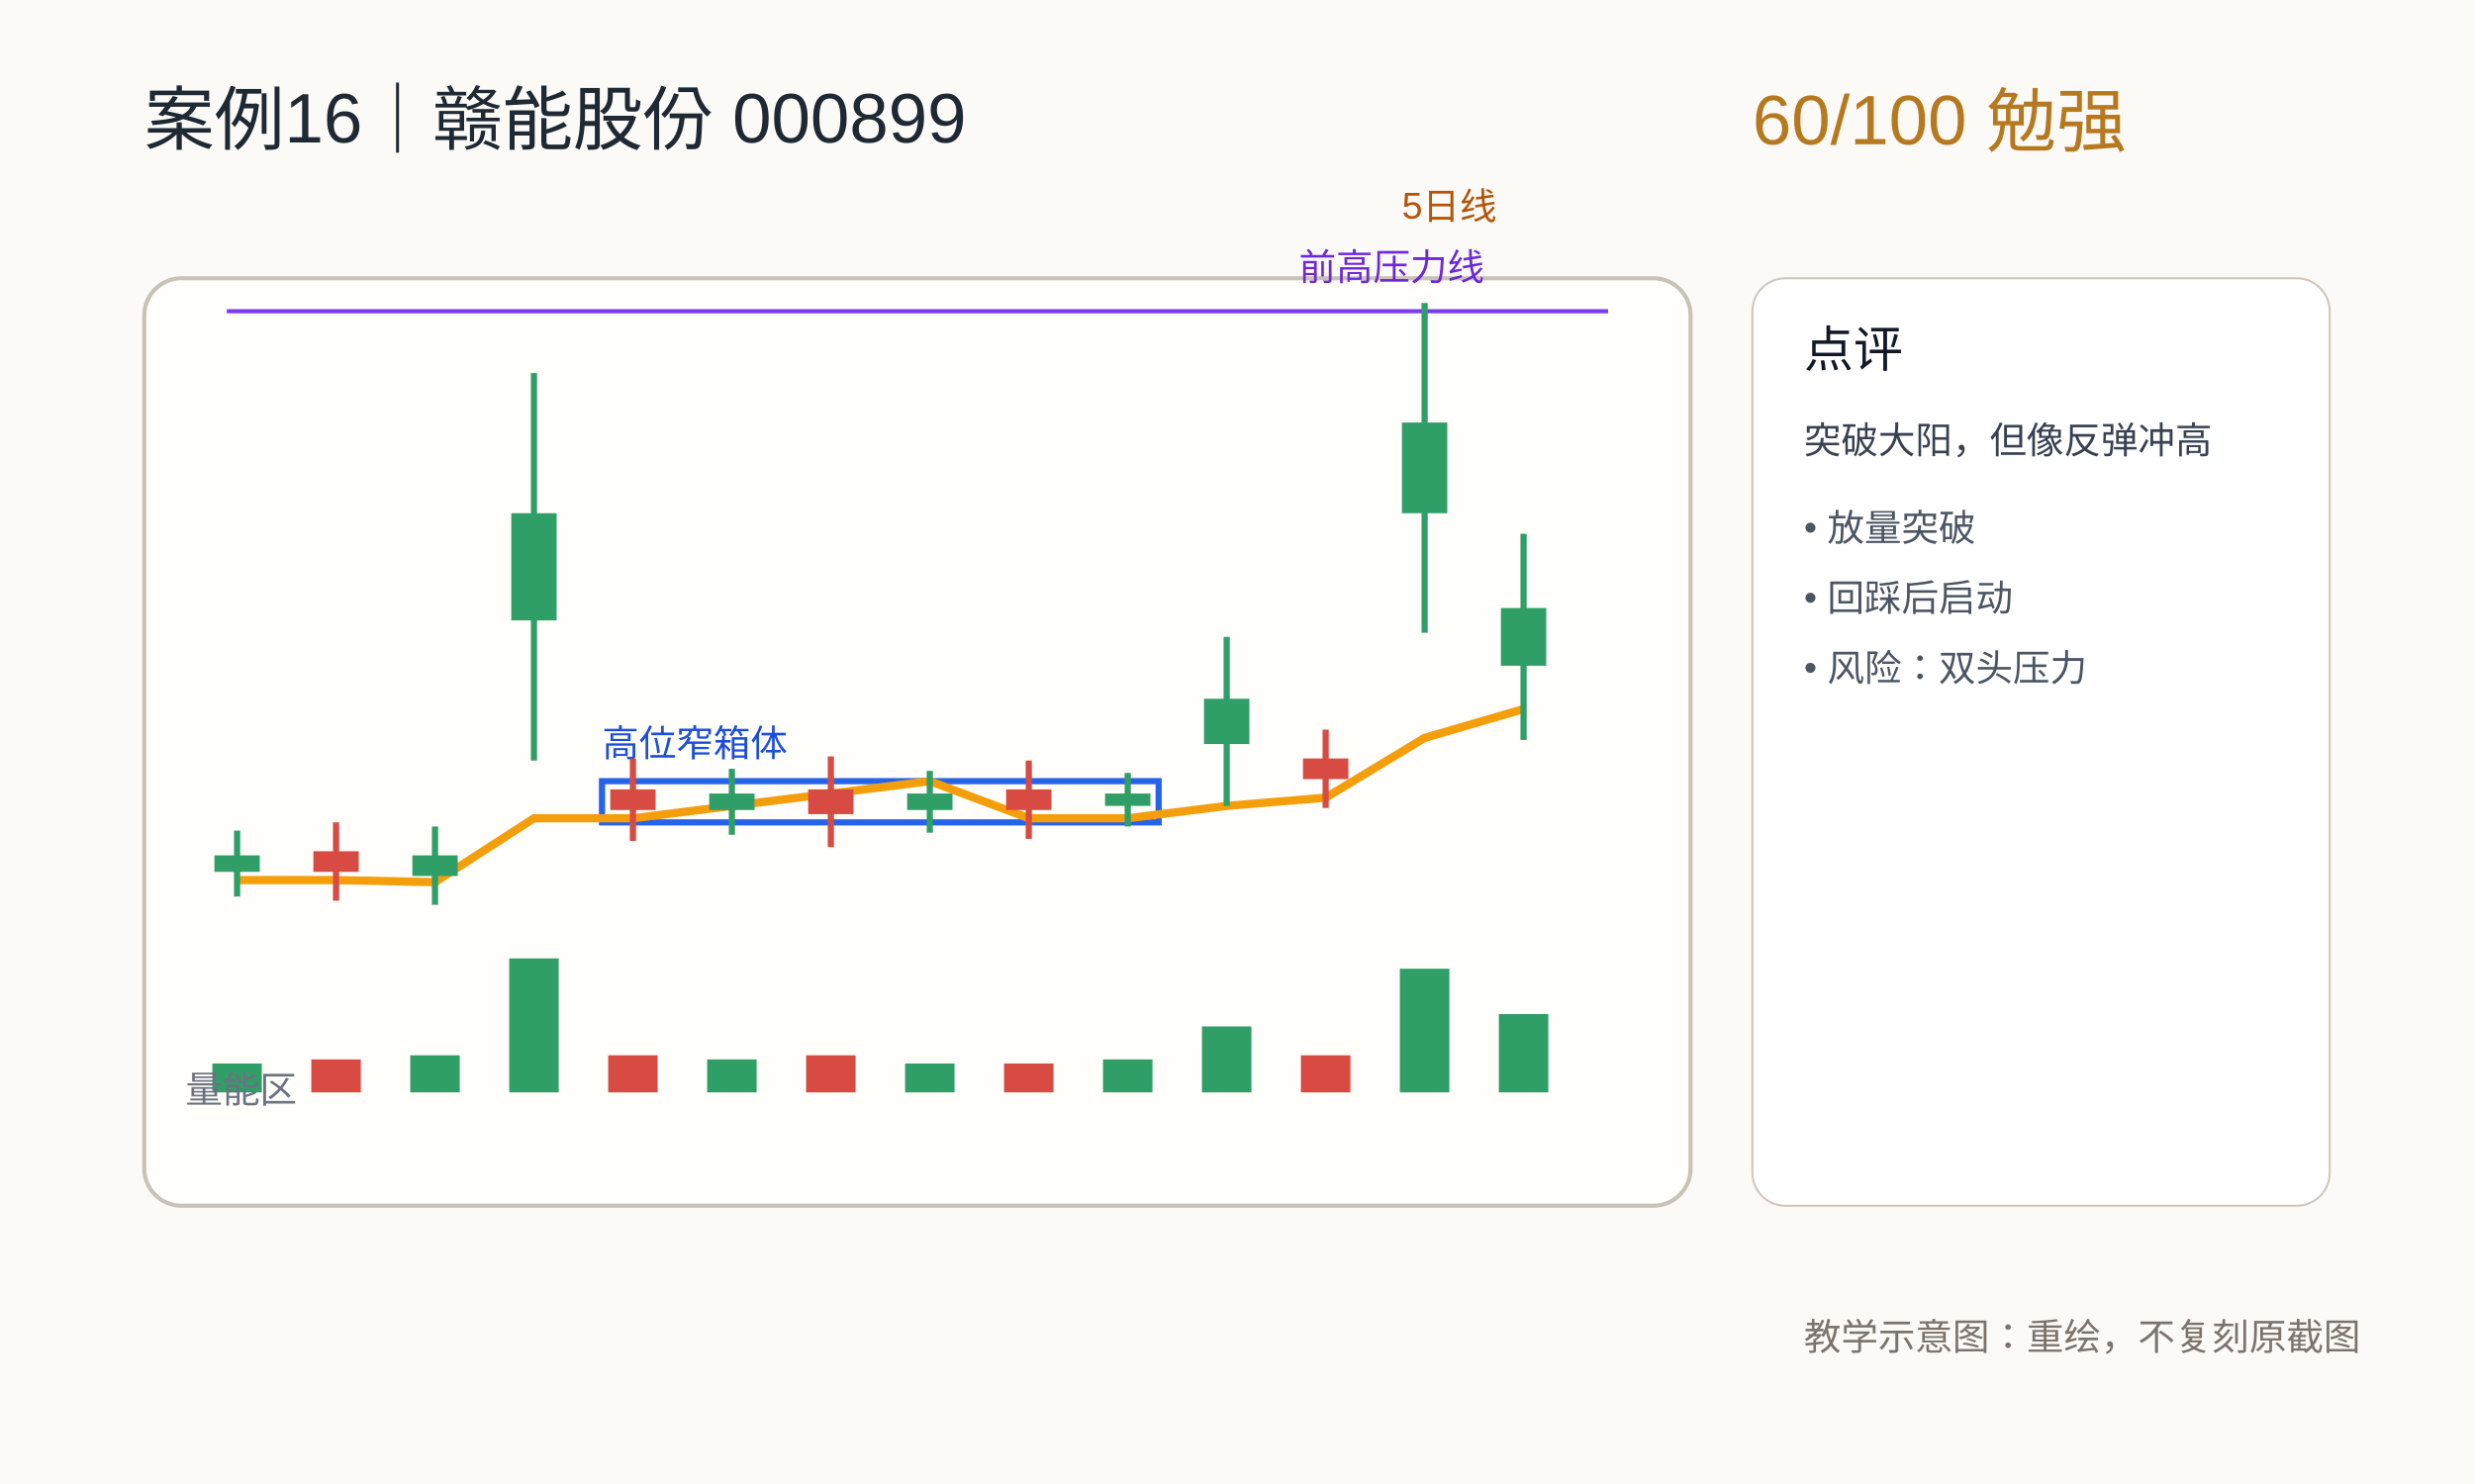
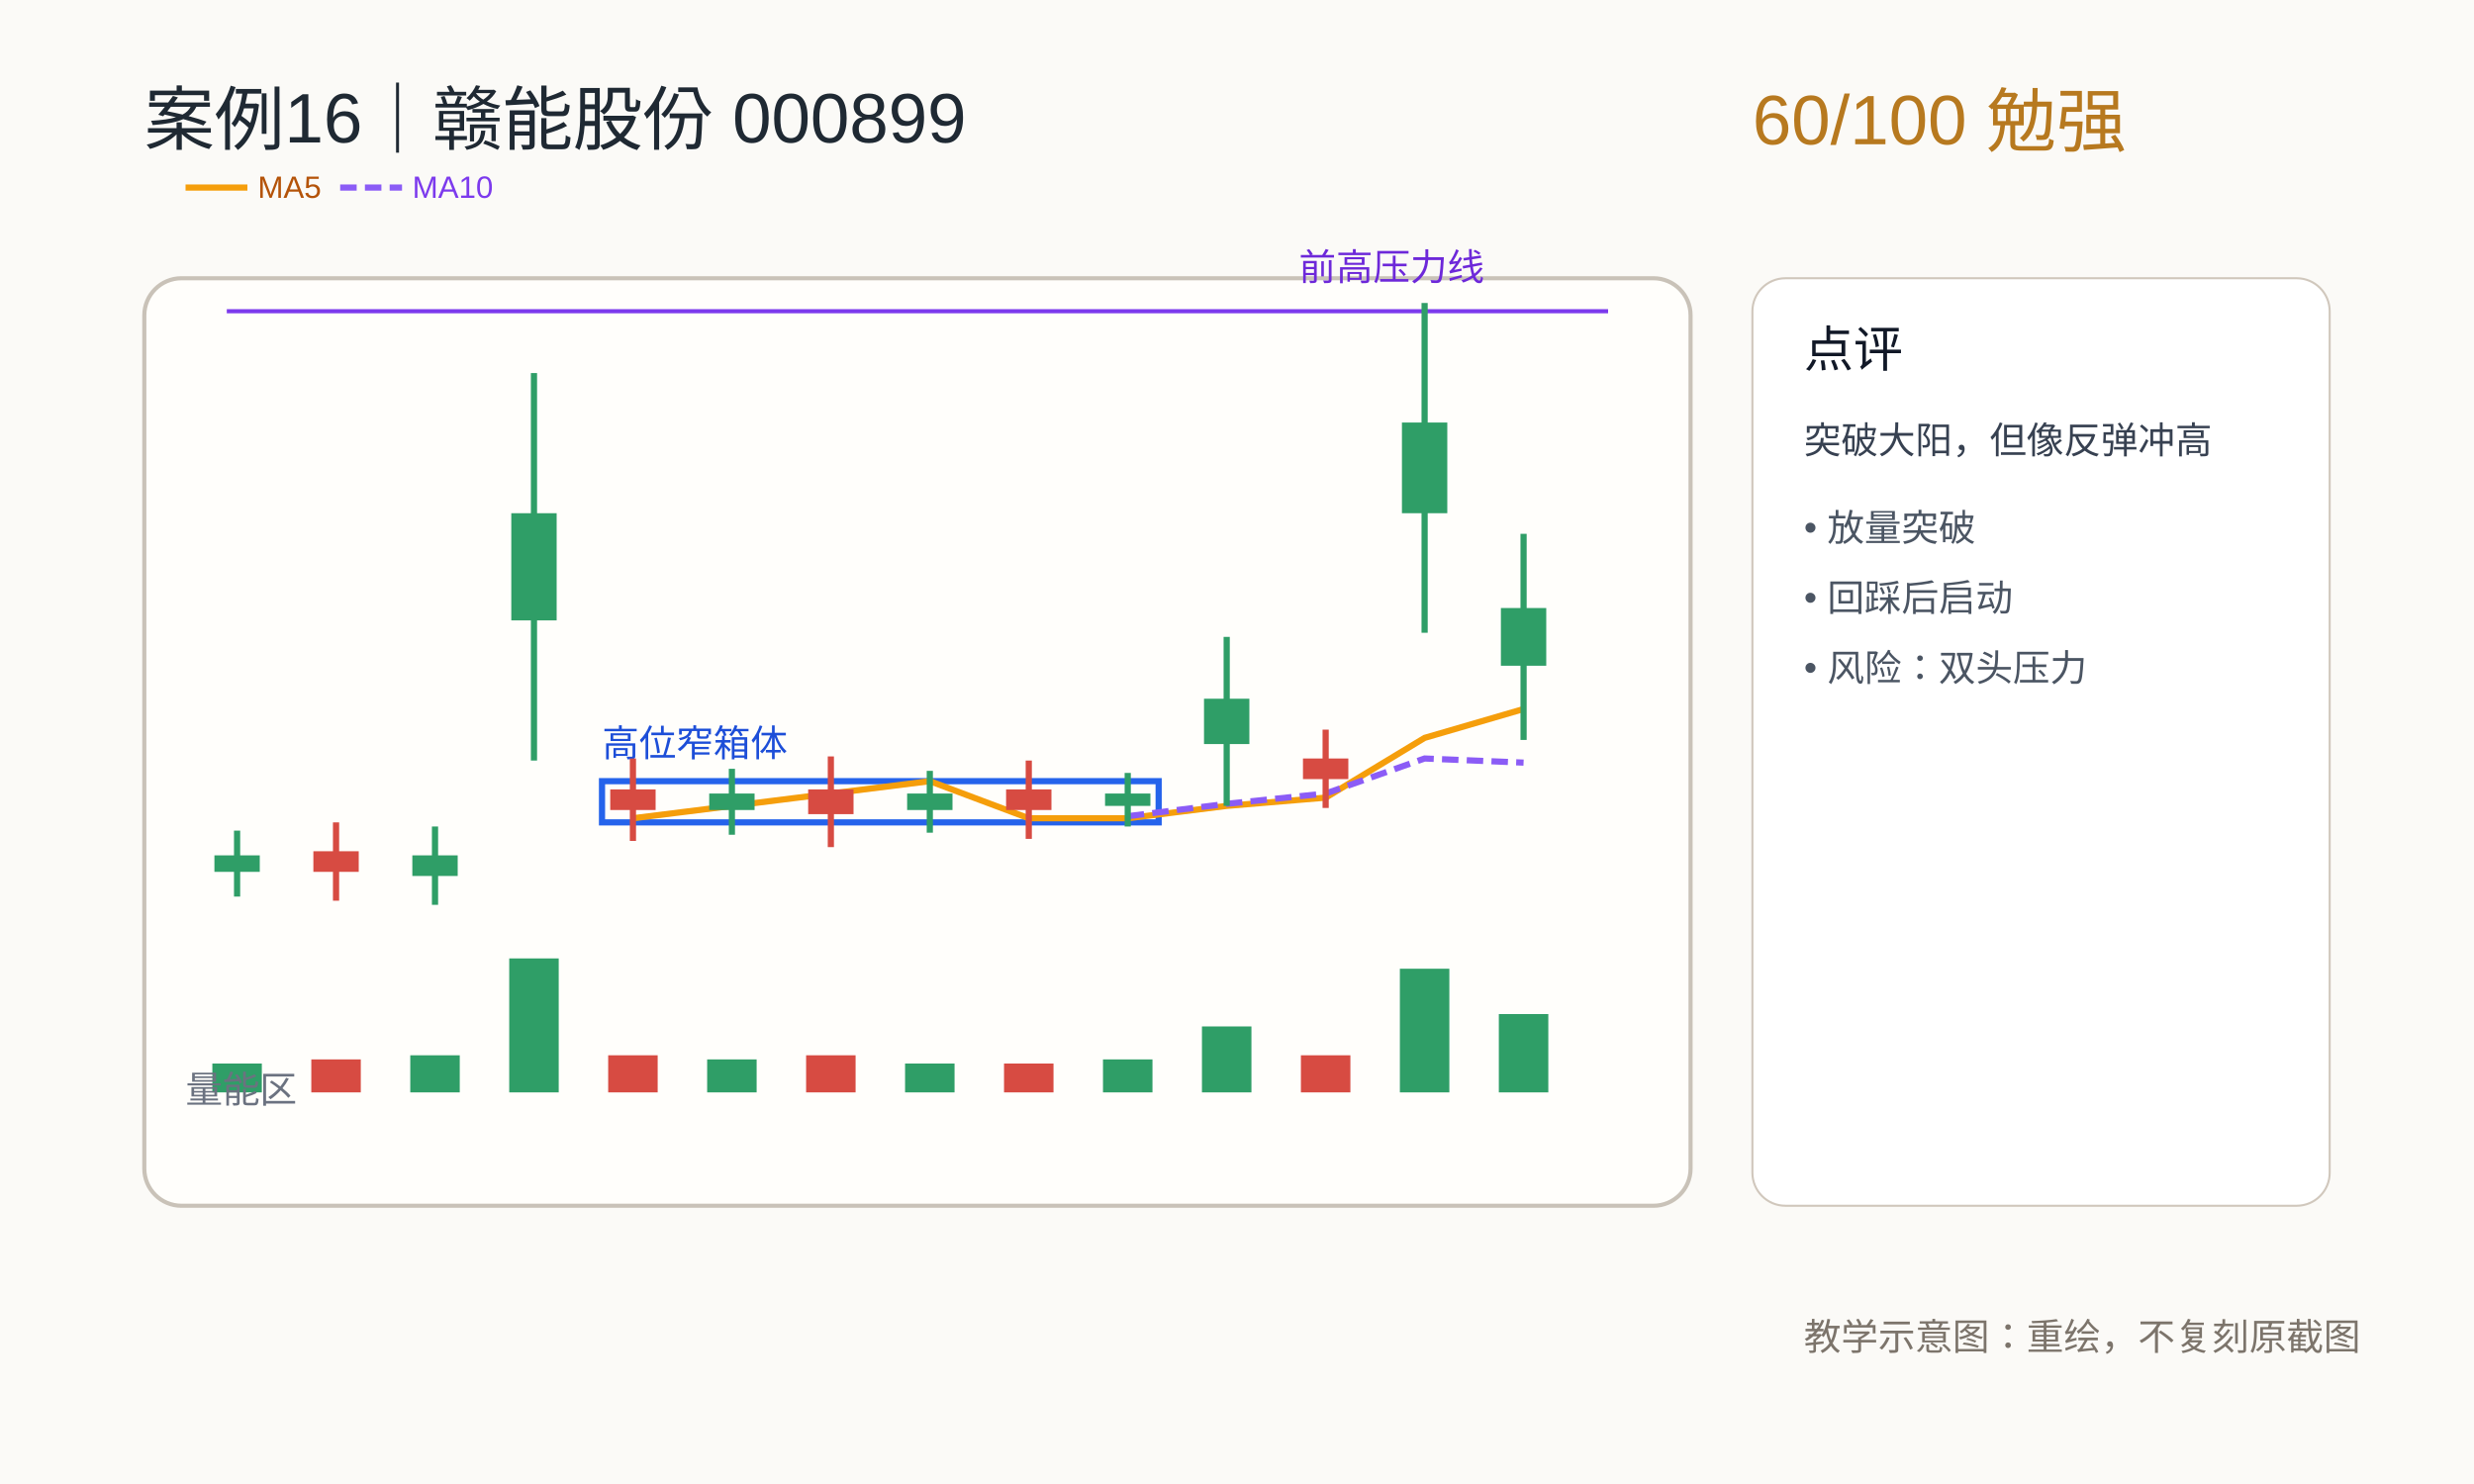
<svg xmlns="http://www.w3.org/2000/svg" width="1200" height="720" viewBox="0 0 1200 720">
  <rect width="1200" height="720" fill="#fbfaf7" />
  <rect x="70" y="135" width="750" height="450" rx="18" fill="#fffefb" stroke="#c9c2b8" stroke-width="2" />
  <text x="70" y="70" font-size="34" font-family="PingFang SC, Arial" fill="#1f2933">案例16｜赣能股份 000899</text>
  <text x="850" y="70" font-size="34" font-family="PingFang SC, Arial" fill="#b7791f">60/100  勉强</text>
  <line x1="110" y1="151" x2="780" y2="151" stroke="#7c3aed" stroke-width="2" />
  <text x="630" y="136" font-size="18" font-family="PingFang SC, Arial" fill="#6d28d9">前高压力线</text>
  <rect x="292" y="379" width="270" height="20" fill="none" stroke="#2563eb" stroke-width="3" />
  <text x="292" y="367" font-size="18" font-family="PingFang SC, Arial" fill="#1d4ed8">高位窄箱体</text>
-   <polyline points="115,427 163,427 211,428 259,397 307,397 355,391 403,385 451,379 499,397 547,397 595,391 643,387 691,358 739,344" fill="none" stroke="#f59e0b" stroke-width="4" />
-   <text x="680" y="106" font-size="18" font-family="PingFang SC, Arial" fill="#b45309">5日线</text>
+   <polyline points="307,397 355,391 403,385 451,379 499,397 547,397 595,391 643,387 691,358 739,344" fill="none" stroke="#f59e0b" stroke-width="3" />
+   <polyline points="547,396 595,390 643,385 691,368 739,370" fill="none" stroke="#8b5cf6" stroke-width="3" stroke-dasharray="8,4" />
+   <line x1="90" y1="91" x2="120" y2="91" stroke="#f59e0b" stroke-width="3" />
+   <text x="125" y="96" font-size="15" font-family="PingFang SC, Arial" fill="#b45309">MA5</text>
+   <line x1="165" y1="91" x2="195" y2="91" stroke="#8b5cf6" stroke-width="3" stroke-dasharray="8,4" />
+   <text x="200" y="96" font-size="15" font-family="PingFang SC, Arial" fill="#7c3aed">MA10</text>
  <line x1="115" y1="403" x2="115" y2="435" stroke="#2f9e67" stroke-width="3" />
  <rect x="104" y="415" width="22" height="8" fill="#2f9e67" />
  <line x1="163" y1="399" x2="163" y2="437" stroke="#d74b42" stroke-width="3" />
  <rect x="152" y="413" width="22" height="10" fill="#d74b42" />
  <line x1="211" y1="401" x2="211" y2="439" stroke="#2f9e67" stroke-width="3" />
  <rect x="200" y="415" width="22" height="10" fill="#2f9e67" />
  <line x1="259" y1="181" x2="259" y2="369" stroke="#2f9e67" stroke-width="3" />
  <rect x="248" y="249" width="22" height="52" fill="#2f9e67" />
  <line x1="307" y1="368" x2="307" y2="408" stroke="#d74b42" stroke-width="3" />
  <rect x="296" y="383" width="22" height="10" fill="#d74b42" />
  <line x1="355" y1="373" x2="355" y2="405" stroke="#2f9e67" stroke-width="3" />
  <rect x="344" y="385" width="22" height="8" fill="#2f9e67" />
  <line x1="403" y1="367" x2="403" y2="411" stroke="#d74b42" stroke-width="3" />
  <rect x="392" y="383" width="22" height="12" fill="#d74b42" />
  <line x1="451" y1="374" x2="451" y2="404" stroke="#2f9e67" stroke-width="3" />
  <rect x="440" y="385" width="22" height="8" fill="#2f9e67" />
  <line x1="499" y1="369" x2="499" y2="407" stroke="#d74b42" stroke-width="3" />
  <rect x="488" y="383" width="22" height="10" fill="#d74b42" />
  <line x1="547" y1="375" x2="547" y2="401" stroke="#2f9e67" stroke-width="3" />
  <rect x="536" y="385" width="22" height="6" fill="#2f9e67" />
  <line x1="595" y1="309" x2="595" y2="391" stroke="#2f9e67" stroke-width="3" />
  <rect x="584" y="339" width="22" height="22" fill="#2f9e67" />
  <line x1="643" y1="354" x2="643" y2="392" stroke="#d74b42" stroke-width="3" />
  <rect x="632" y="368" width="22" height="10" fill="#d74b42" />
  <line x1="691" y1="147" x2="691" y2="307" stroke="#2f9e67" stroke-width="3" />
  <rect x="680" y="205" width="22" height="44" fill="#2f9e67" />
  <line x1="739" y1="259" x2="739" y2="359" stroke="#2f9e67" stroke-width="3" />
  <rect x="728" y="295" width="22" height="28" fill="#2f9e67" />
  <rect x="103" y="516" width="24" height="14" fill="#2f9e67" />
  <rect x="151" y="514" width="24" height="16" fill="#d74b42" />
  <rect x="199" y="512" width="24" height="18" fill="#2f9e67" />
  <rect x="247" y="465" width="24" height="65" fill="#2f9e67" />
  <rect x="295" y="512" width="24" height="18" fill="#d74b42" />
  <rect x="343" y="514" width="24" height="16" fill="#2f9e67" />
  <rect x="391" y="512" width="24" height="18" fill="#d74b42" />
  <rect x="439" y="516" width="24" height="14" fill="#2f9e67" />
  <rect x="487" y="516" width="24" height="14" fill="#d74b42" />
  <rect x="535" y="514" width="24" height="16" fill="#2f9e67" />
  <rect x="583" y="498" width="24" height="32" fill="#2f9e67" />
  <rect x="631" y="512" width="24" height="18" fill="#d74b42" />
  <rect x="679" y="470" width="24" height="60" fill="#2f9e67" />
  <rect x="727" y="492" width="24" height="38" fill="#2f9e67" />
  <text x="90" y="535" font-size="18" font-family="PingFang SC, Arial" fill="#6b7280">量能区</text>
  <rect x="850" y="135" width="280" height="450" rx="16" fill="#ffffff" stroke="#d0c7bc" />
  <text x="875" y="178" font-size="24" font-family="PingFang SC, Arial" fill="#111827">点评</text>
  <text x="875" y="220" font-size="18" font-family="PingFang SC, Arial" fill="#374151">突破大阳，但像反弹冲高</text>
  <text x="875" y="262" font-size="18" font-family="PingFang SC, Arial" fill="#4b5563">• 放量突破</text>
  <text x="875" y="296" font-size="18" font-family="PingFang SC, Arial" fill="#4b5563">• 回踩后启动</text>
  <text x="875" y="330" font-size="18" font-family="PingFang SC, Arial" fill="#4b5563">• 风险：双头压力</text>
  <text x="875" y="655" font-size="18" font-family="PingFang SC, Arial" fill="#7c746b">教学示意图：重绘，不复刻原截图</text>
</svg>
